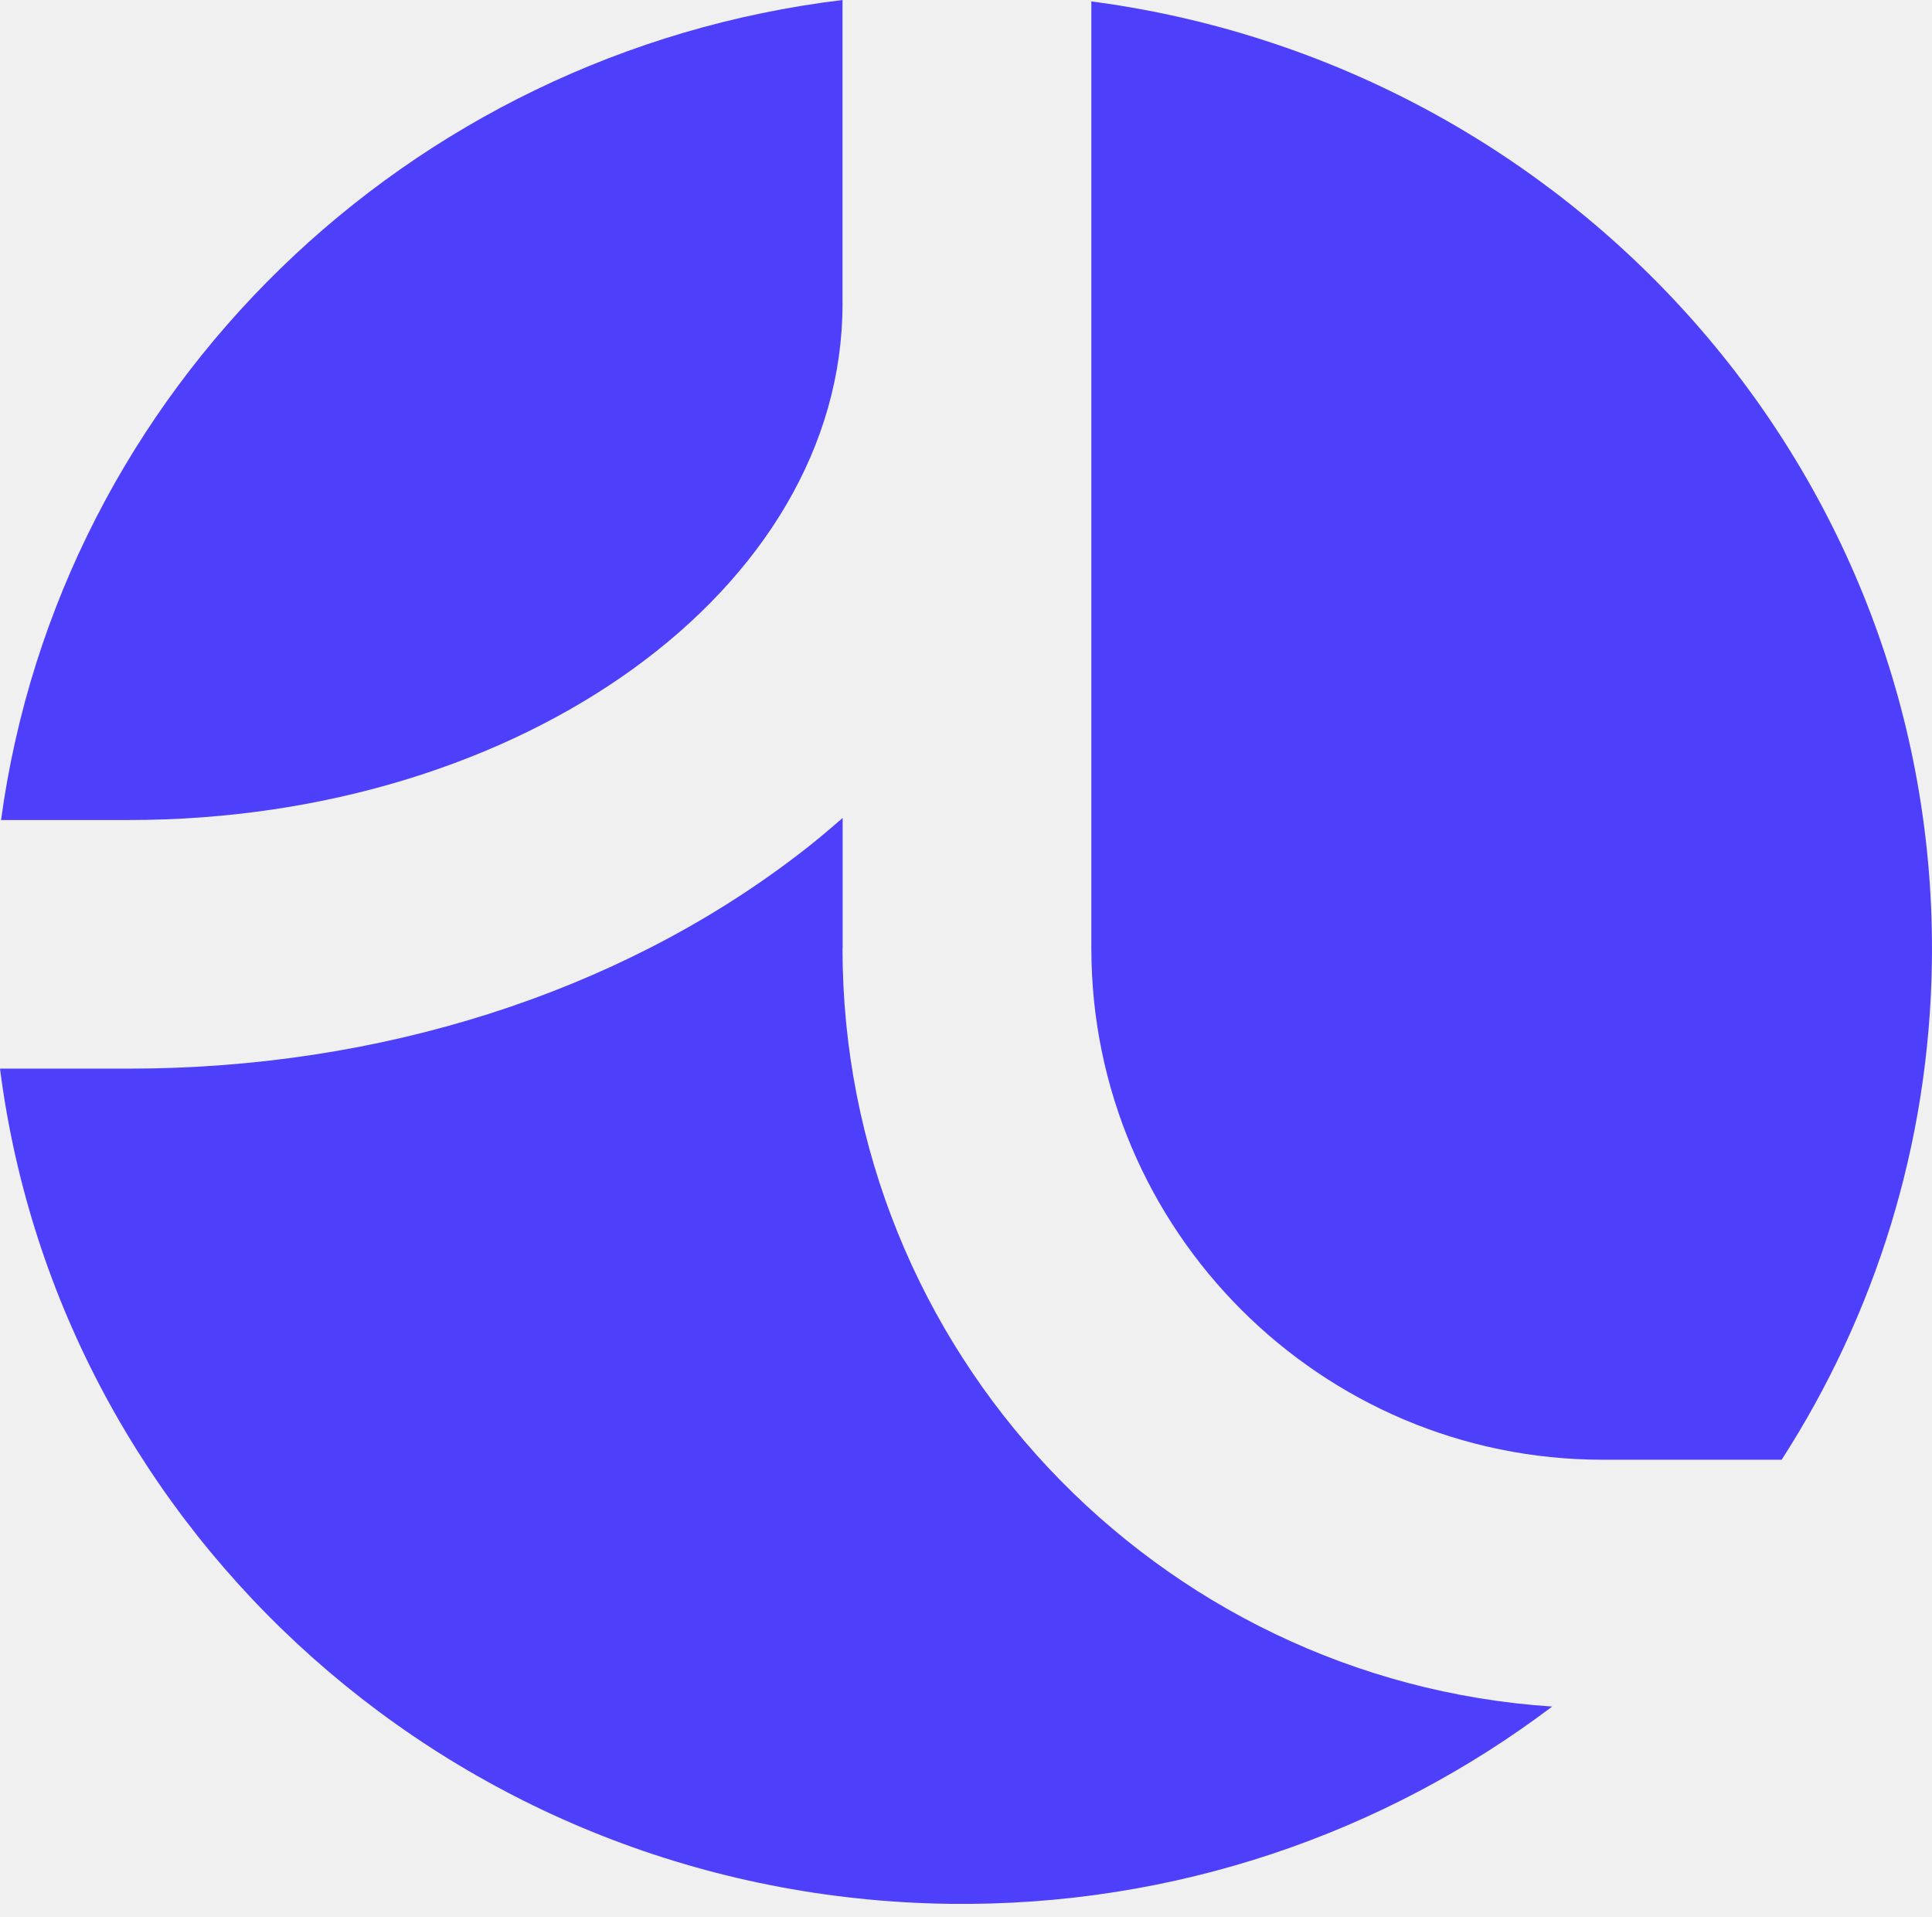
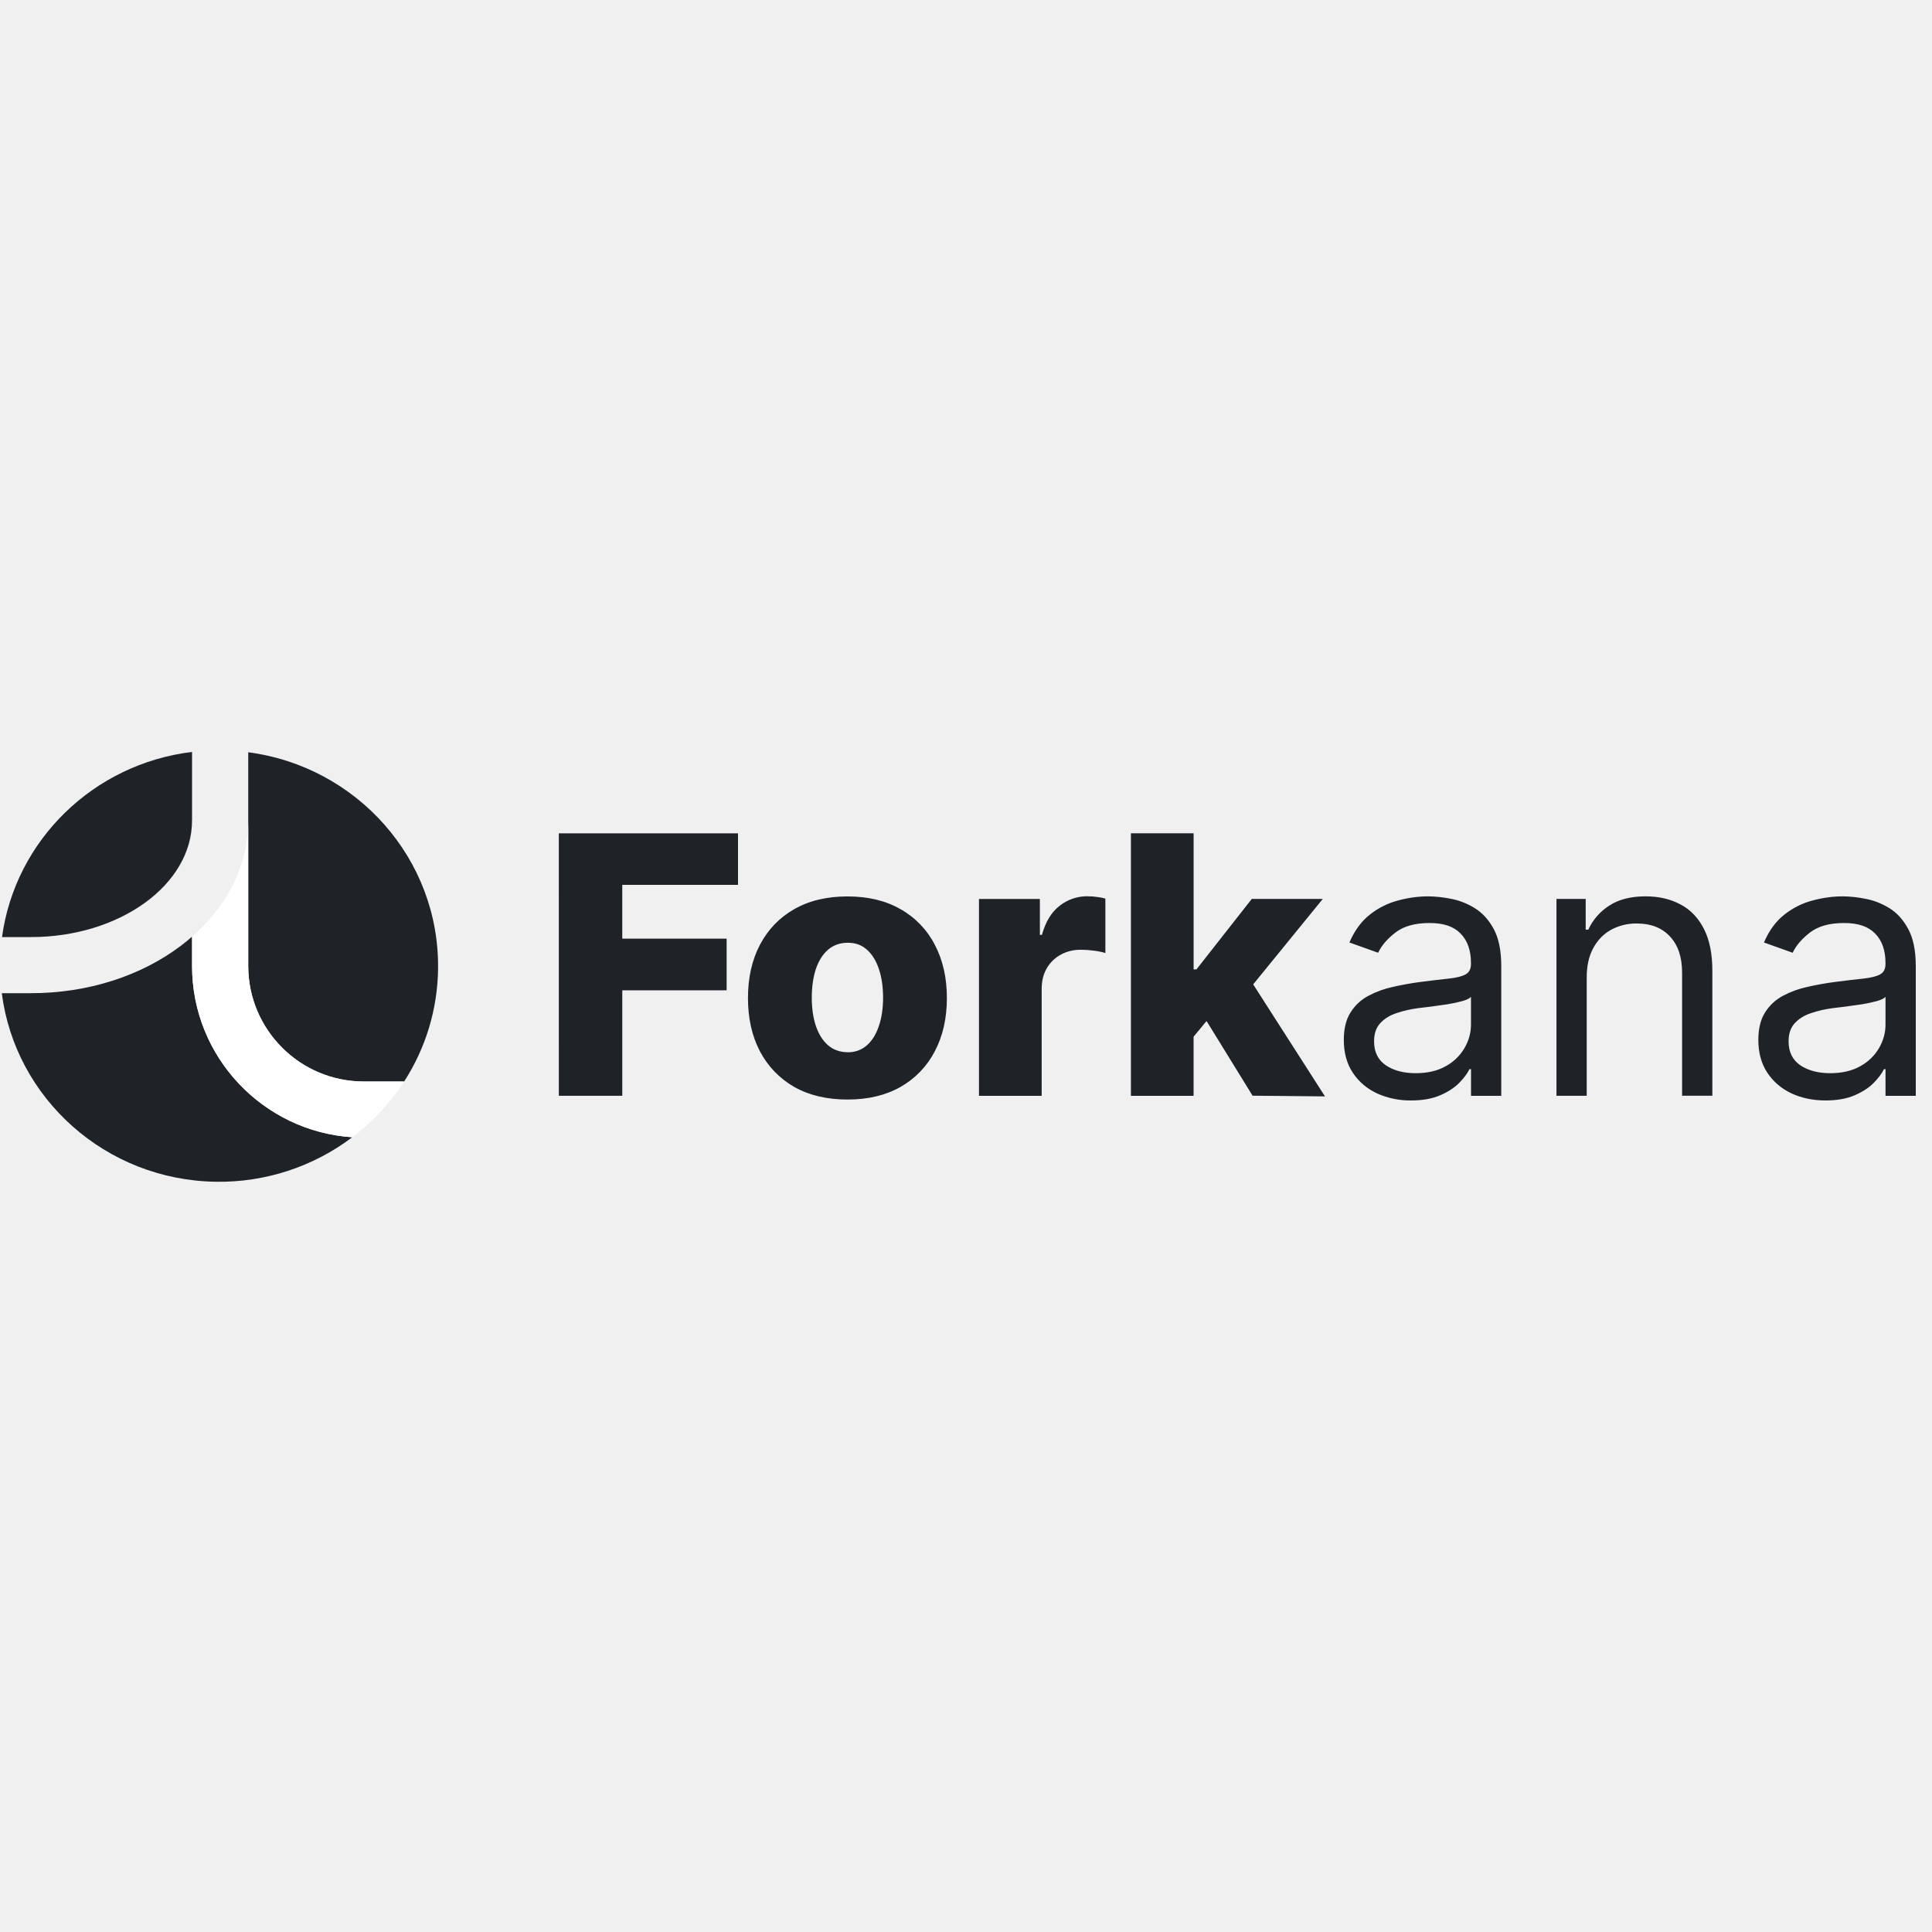
- <svg xmlns="http://www.w3.org/2000/svg" width="124" height="123" viewBox="0 0 124 123" fill="none">
-   <path d="M54.075 19.505V0C26.126 3.377 3.822 25.041 0.067 52.618H8.275C33.527 52.618 54.075 37.767 54.075 19.505Z" fill="#4E40FA" />
-   <path d="M54.083 60.851V52.484C53.142 53.308 52.176 54.122 51.151 54.895C39.609 63.715 24.387 68.571 8.275 68.571H0C3.822 98.433 29.478 121.726 60.904 122.163H60.896C75.454 122.356 88.903 117.602 99.622 109.504C74.228 107.833 54.075 86.656 54.075 60.851H54.083Z" fill="#4E40FA" />
-   <path d="M102.858 93.667H114.35C120.314 84.41 123.834 73.473 123.993 61.713C124.43 30.33 100.858 4.147 70.045 0.09V60.848C70.045 78.942 84.771 93.667 102.866 93.667H102.858Z" fill="#4E40FA" />
+ <svg xmlns="http://www.w3.org/2000/svg" fill="none" viewBox="0 0 96 22" width="32" height="32">
+   <path fill="#1f2328" d="M9.543 3.773V.363C4.656.953.757 4.741.1 9.563h1.434c4.415 0 8.008-2.597 8.008-5.79M9.544 11.002V9.539a9 9 0 0 1-.512.422c-2.018 1.542-4.68 2.39-7.496 2.39H.089c.668 5.221 5.153 9.294 10.648 9.37h-.002a10.96 10.96 0 0 0 6.771-2.213c-4.44-.292-7.963-3.995-7.963-8.506z" />
+   <path fill="#1f2328" d="M18.072 16.74h2.009a10.54 10.54 0 0 0 1.686-5.587c.076-5.487-4.045-10.065-9.432-10.774V11a5.745 5.745 0 0 0 5.738 5.738z" />
+   <path fill="#fff" d="M20.081 16.74h-2.009A5.744 5.744 0 0 1 12.334 11V.38v3.394c0 2.166-.987 4.191-2.79 5.767v1.463c0 4.511 3.524 8.214 7.964 8.506a10.8 10.8 0 0 0 2.575-2.77z" />
+   <path fill="#1f2328" d="M44.752 8.18q-1.102-.638-2.643-.637-1.541 0-2.65.636-1.101.63-1.7 1.77-.593 1.133-.593 2.643c0 1.006.197 1.883.592 2.643q.6 1.133 1.7 1.77 1.11.63 2.65.63 1.542 0 2.644-.63a4.3 4.3 0 0 0 1.7-1.77q.599-1.14.598-2.643c0-1.002-.2-1.888-.598-2.643a4.25 4.25 0 0 0-1.7-1.77m-1.083 5.806q-.204.612-.592.955a1.38 1.38 0 0 1-.95.345c-.374 0-.713-.115-.98-.345q-.396-.345-.605-.955-.204-.611-.205-1.414c0-.536.069-1.019.205-1.427q.21-.612.605-.955.4-.344.98-.344c.387 0 .69.114.95.344q.389.345.592.955.21.611.21 1.427c0 .544-.07 1.006-.21 1.414M27.768 17.449h3.153v-5.242h5.185V9.641H30.92V6.967h5.752v-2.56h-8.905zM54.053 7.535a2.2 2.2 0 0 0-1.407.478q-.605.47-.873 1.44h-.102V7.67h-3.026v9.782h3.115V12.14q0-.586.248-1.018.255-.44.695-.682.445-.248 1-.248.281 0 .636.044.364.045.586.12V7.65a2.5 2.5 0 0 0-.427-.082 3 3 0 0 0-.446-.031zM83.511 7.947q-.746-.408-1.738-.408-1.109 0-1.809.46a2.8 2.8 0 0 0-1.044 1.197h-.128v-1.53H77.34v9.782h1.503v-5.885q0-.854.325-1.452.325-.6.886-.911a2.6 2.6 0 0 1 1.286-.312q1.045 0 1.644.65.599.642.598 1.794v6.115h1.504V11.23q0-1.247-.414-2.063-.413-.822-1.16-1.223zM65.729 7.667H62.2l-2.75 3.503h-.14V4.406h-3.116V17.45h3.115v-2.937l.644-.779 2.287 3.711 3.598.034-3.568-5.566zM94.81 9.145q-.38-.696-.961-1.04-.574-.343-1.192-.451a6 6 0 0 0-1.083-.115q-.739 0-1.503.204a3.8 3.8 0 0 0-1.402.7q-.637.497-1.019 1.389l1.427.51q.249-.535.86-1.006.613-.472 1.688-.472c.717 0 1.208.174 1.548.523q.516.522.516 1.465v.051q0 .363-.261.51-.255.146-.815.21a60 60 0 0 0-1.445.171q-.682.09-1.357.243a4.7 4.7 0 0 0-1.223.446q-.554.3-.885.828-.332.522-.332 1.363 0 .954.447 1.63.445.67 1.203 1.027.758.35 1.687.35.854 0 1.446-.255t.95-.618q.355-.364.51-.682h.076v1.325h1.504v-6.444q0-1.166-.383-1.86zm-1.12 4.762q0 .613-.319 1.165a2.4 2.4 0 0 1-.93.904q-.611.35-1.503.35c-.595 0-1.094-.132-1.484-.395q-.58-.401-.58-1.185 0-.574.307-.904.312-.338.815-.503.51-.172 1.095-.248.242-.032.63-.076.395-.052.81-.115.42-.07.738-.159.325-.095.421-.21zM73.251 8.106q-.574-.344-1.192-.452a6 6 0 0 0-1.082-.115q-.74 0-1.504.204a3.8 3.8 0 0 0-1.401.7q-.638.497-1.02 1.389l1.428.51q.248-.535.86-1.006.612-.472 1.688-.472c.717 0 1.207.174 1.547.523q.516.522.516 1.465v.051q0 .363-.26.51-.256.146-.816.21-.555.057-1.445.171-.682.09-1.356.243a4.7 4.7 0 0 0-1.223.446q-.555.3-.886.828-.332.522-.332 1.363 0 .954.447 1.63.445.67 1.204 1.027a4 4 0 0 0 1.688.35q.855 0 1.446-.255.592-.255.95-.618.355-.364.51-.682h.076v1.325h1.503v-6.444q0-1.166-.382-1.86t-.963-1.038zm-.159 5.801q0 .613-.319 1.165a2.4 2.4 0 0 1-.93.904q-.61.35-1.503.35c-.595 0-1.094-.132-1.483-.395q-.58-.401-.58-1.185 0-.574.306-.904.312-.338.815-.503.51-.172 1.095-.248.243-.032.631-.076.395-.052.81-.115.42-.07.737-.159.326-.095.421-.21z" />
</svg>
